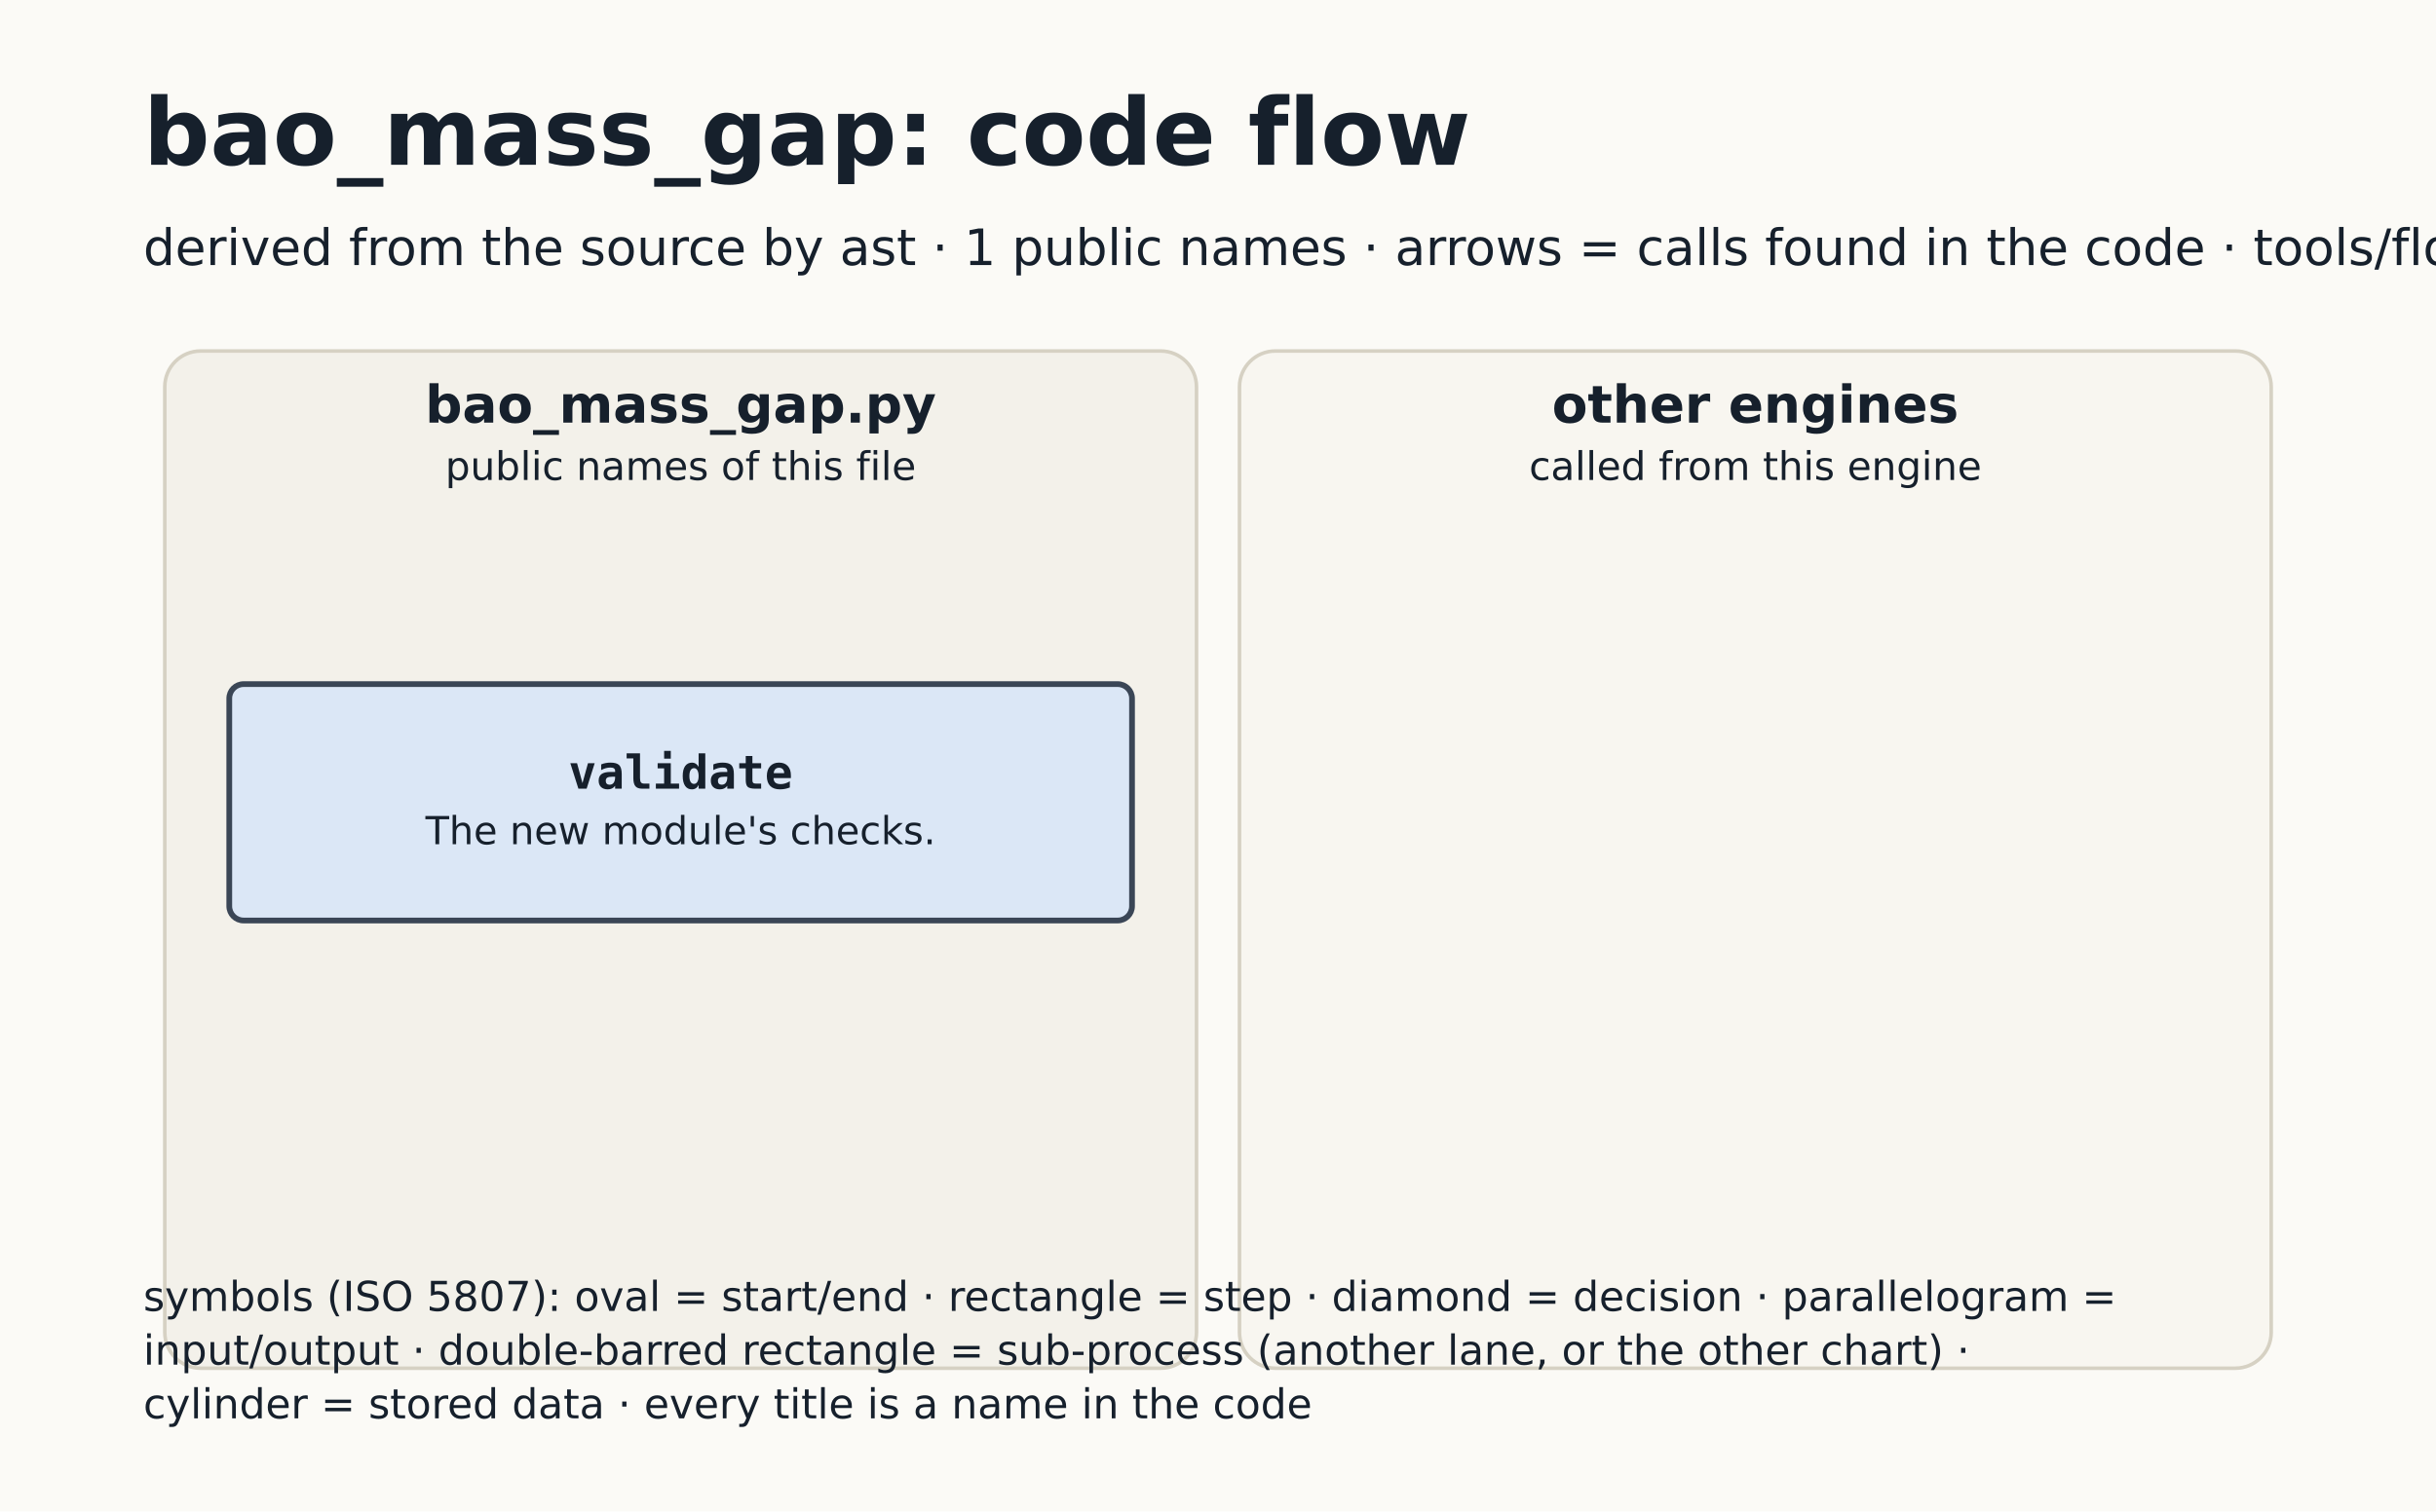
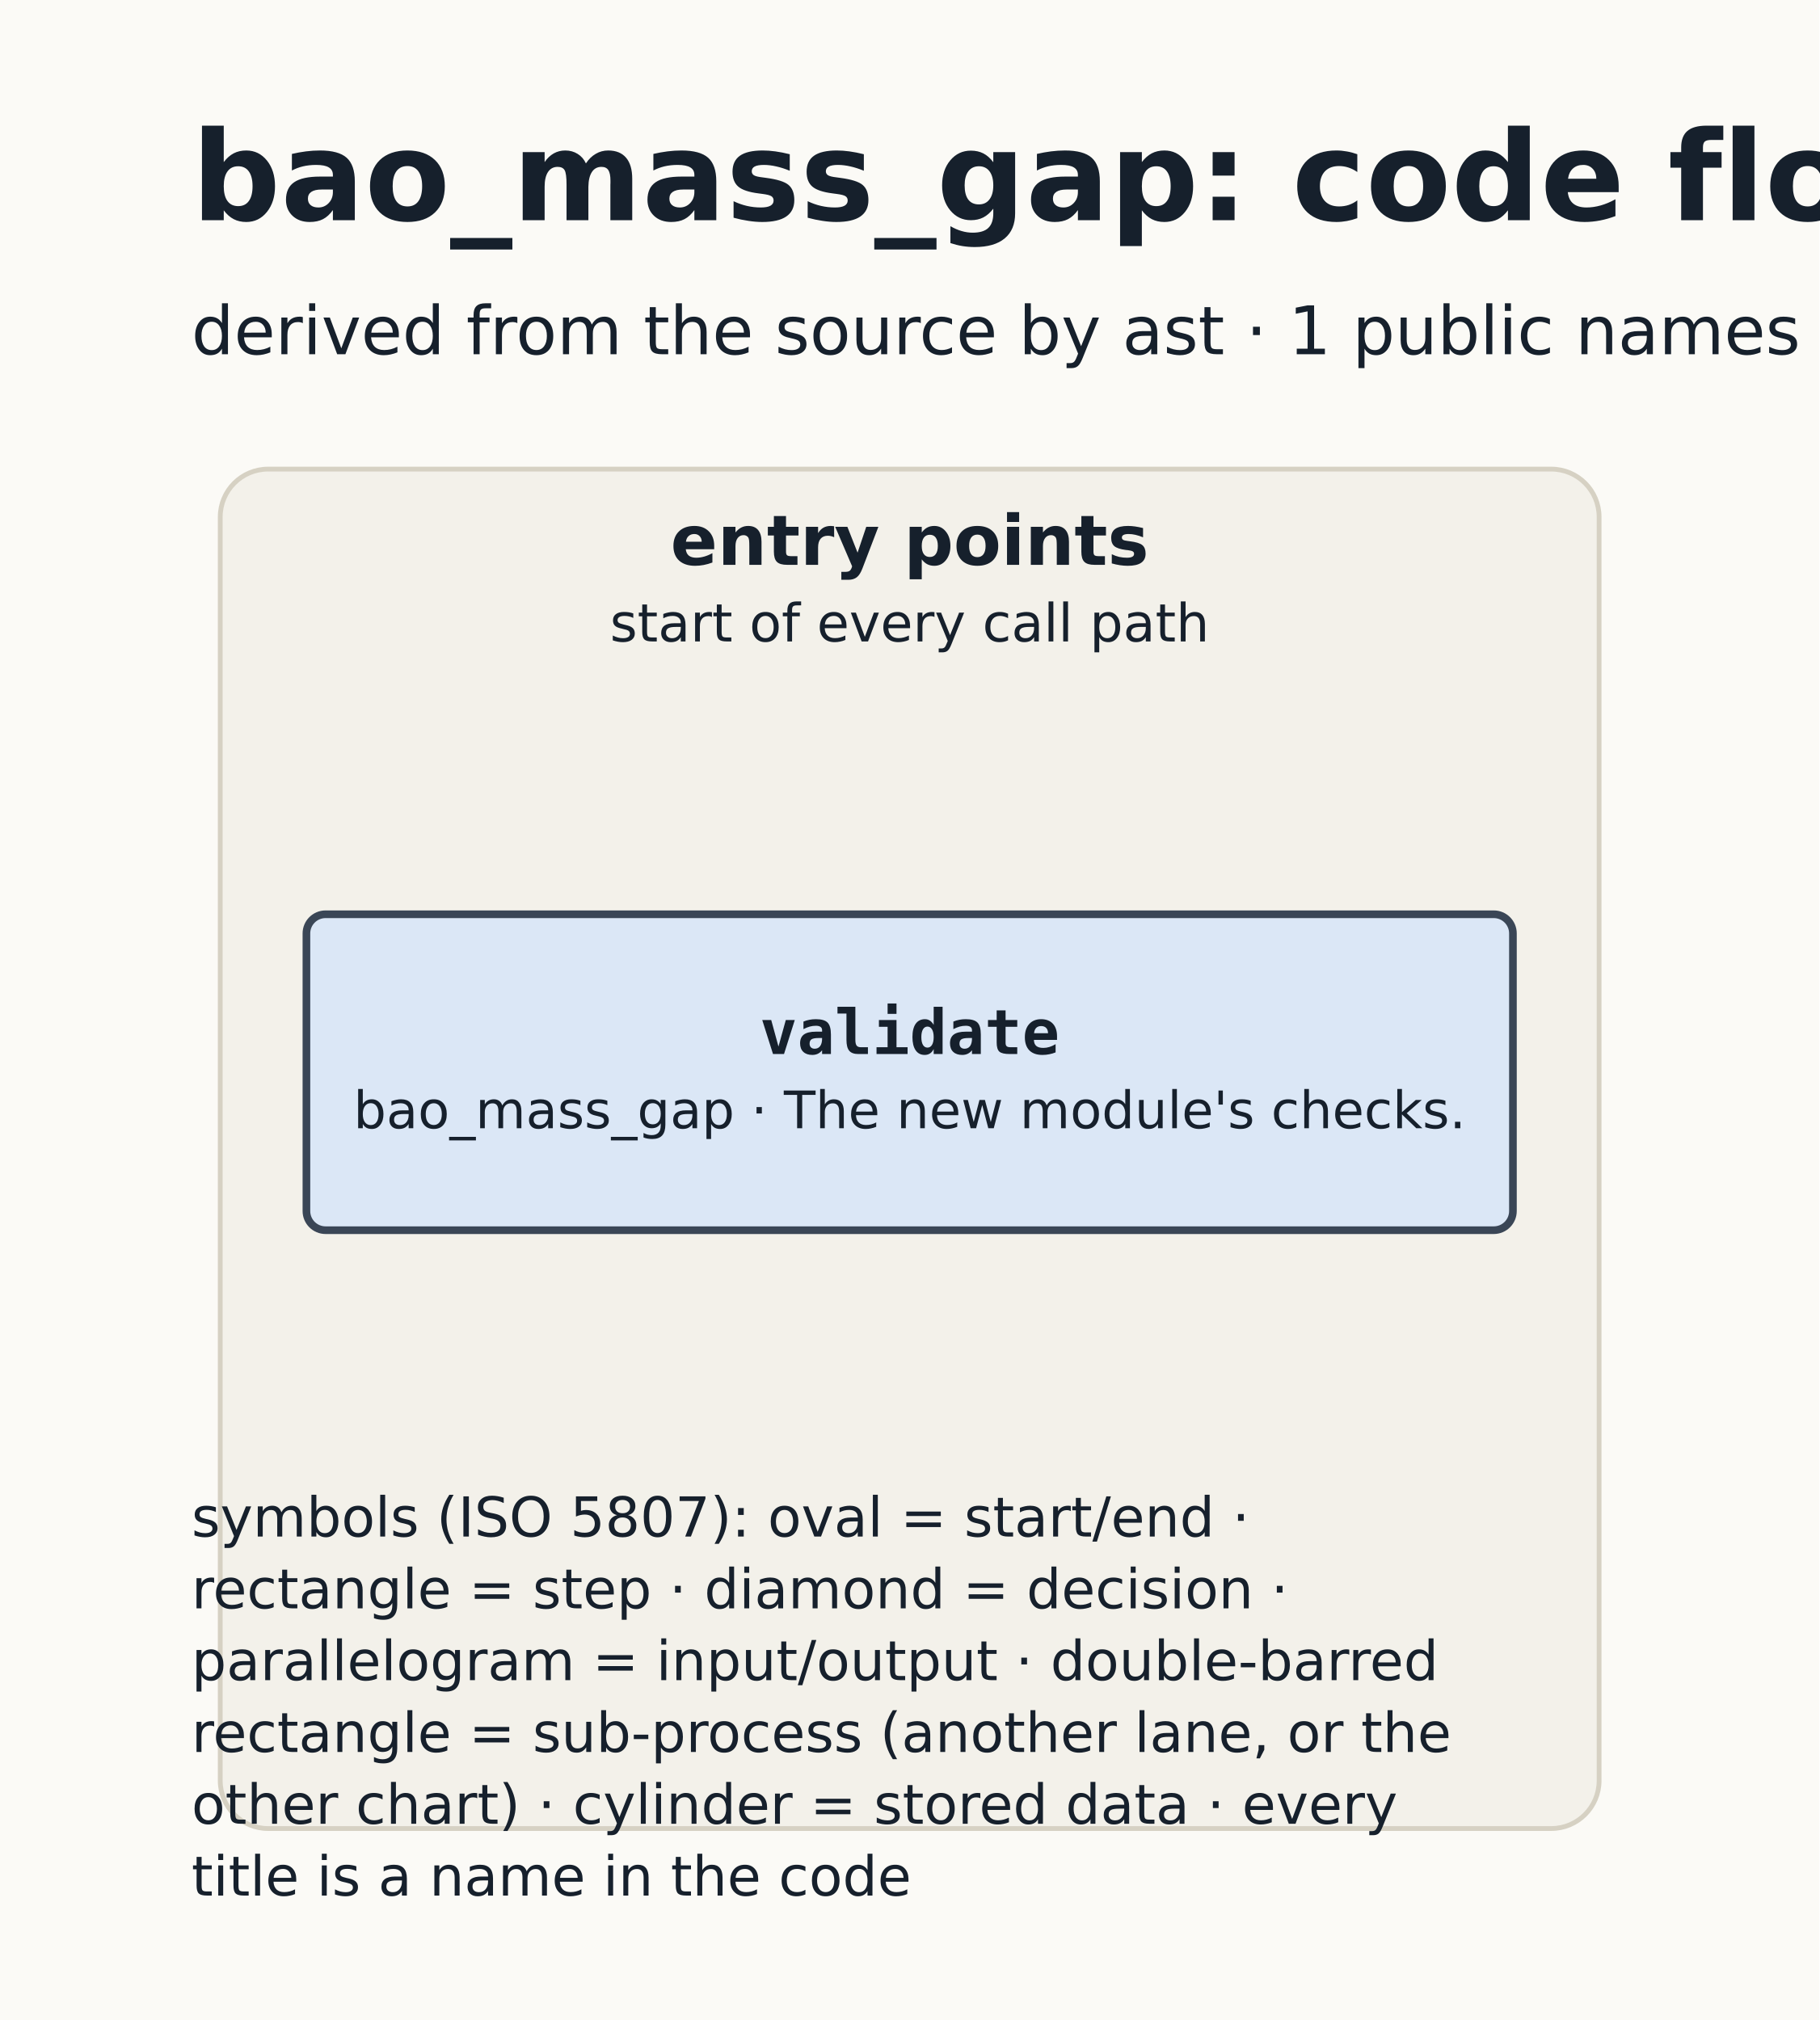
- <svg xmlns="http://www.w3.org/2000/svg" width="680" height="422" viewBox="0 0 680 422" font-family="DejaVu Sans, Verdana, sans-serif">
+ <svg xmlns="http://www.w3.org/2000/svg" width="380" height="422" viewBox="0 0 380 422" font-family="DejaVu Sans, Verdana, sans-serif">
  <defs>
    <marker id="ah" viewBox="0 0 10 10" refX="9" refY="5" markerWidth="9" markerHeight="9" markerUnits="userSpaceOnUse" orient="auto-start-reverse">
      <path d="M0,0 L10,5 L0,10 z" fill="#3a4656" />
    </marker>
  </defs>
-   <rect width="680" height="422" fill="#fbfaf6" />
+   <rect width="380" height="422" fill="#fbfaf6" />
  <text x="40" y="46" font-size="26" font-weight="700" fill="#16202c">bao_mass_gap: code flow</text>
-   <text x="40" y="74" font-size="14" fill="#16202c">derived from the source by ast · 1 public names · arrows = calls found in the code · tools/flowchart.py</text>
+   <text x="40" y="74" font-size="14" fill="#16202c">derived from the source by ast · 1 public names · arrows = calls (or references) found in the code · tools/flowchart.py</text>
  <rect x="46" y="98" width="288" height="284" rx="10" fill="#f3f1ea" stroke="#d6d1c3" />
-   <text x="190.0" y="118" font-size="14.5" font-weight="700" fill="#16202c" text-anchor="middle">bao_mass_gap.py</text>
-   <text x="190.0" y="134" font-size="11" fill="#16202c" text-anchor="middle">public names of this file</text>
-   <rect x="346" y="98" width="288" height="284" rx="10" fill="#f8f6f0" stroke="#d6d1c3" />
-   <text x="490.0" y="118" font-size="14.5" font-weight="700" fill="#16202c" text-anchor="middle">other engines</text>
-   <text x="490.0" y="134" font-size="11" fill="#16202c" text-anchor="middle">called from this engine</text>
+   <text x="190.0" y="118" font-size="14.5" font-weight="700" fill="#16202c" text-anchor="middle">entry points</text>
+   <text x="190.0" y="134" font-size="11" fill="#16202c" text-anchor="middle">start of every call path</text>
  <rect x="64.0" y="191.0" width="252" height="66" rx="4" fill="#dbe7f6" stroke="#3a4656" stroke-width="1.6" />
  <text x="190.0" y="220.2" font-size="13.0" font-weight="700" fill="#16202c" text-anchor="middle" font-family="DejaVu Sans Mono, monospace">validate</text>
-   <text x="190.0" y="235.7" font-size="10.8" fill="#16202c" text-anchor="middle">The new module's checks.</text>
-   <text x="40" y="366" font-size="11.5" fill="#16202c">symbols (ISO 5807): oval = start/end · rectangle = step · diamond = decision · parallelogram =</text>
-   <text x="40" y="381" font-size="11.5" fill="#16202c">input/output · double-barred rectangle = sub-process (another lane, or the other chart) ·</text>
-   <text x="40" y="396" font-size="11.5" fill="#16202c">cylinder = stored data · every title is a name in the code</text>
+   <text x="190.0" y="235.7" font-size="10.8" fill="#16202c" text-anchor="middle">bao_mass_gap · The new module's checks.</text>
+   <text x="40" y="321" font-size="11.5" fill="#16202c">symbols (ISO 5807): oval = start/end ·</text>
+   <text x="40" y="336" font-size="11.5" fill="#16202c">rectangle = step · diamond = decision ·</text>
+   <text x="40" y="351" font-size="11.5" fill="#16202c">parallelogram = input/output · double-barred</text>
+   <text x="40" y="366" font-size="11.5" fill="#16202c">rectangle = sub-process (another lane, or the</text>
+   <text x="40" y="381" font-size="11.5" fill="#16202c">other chart) · cylinder = stored data · every</text>
+   <text x="40" y="396" font-size="11.5" fill="#16202c">title is a name in the code</text>
</svg>
